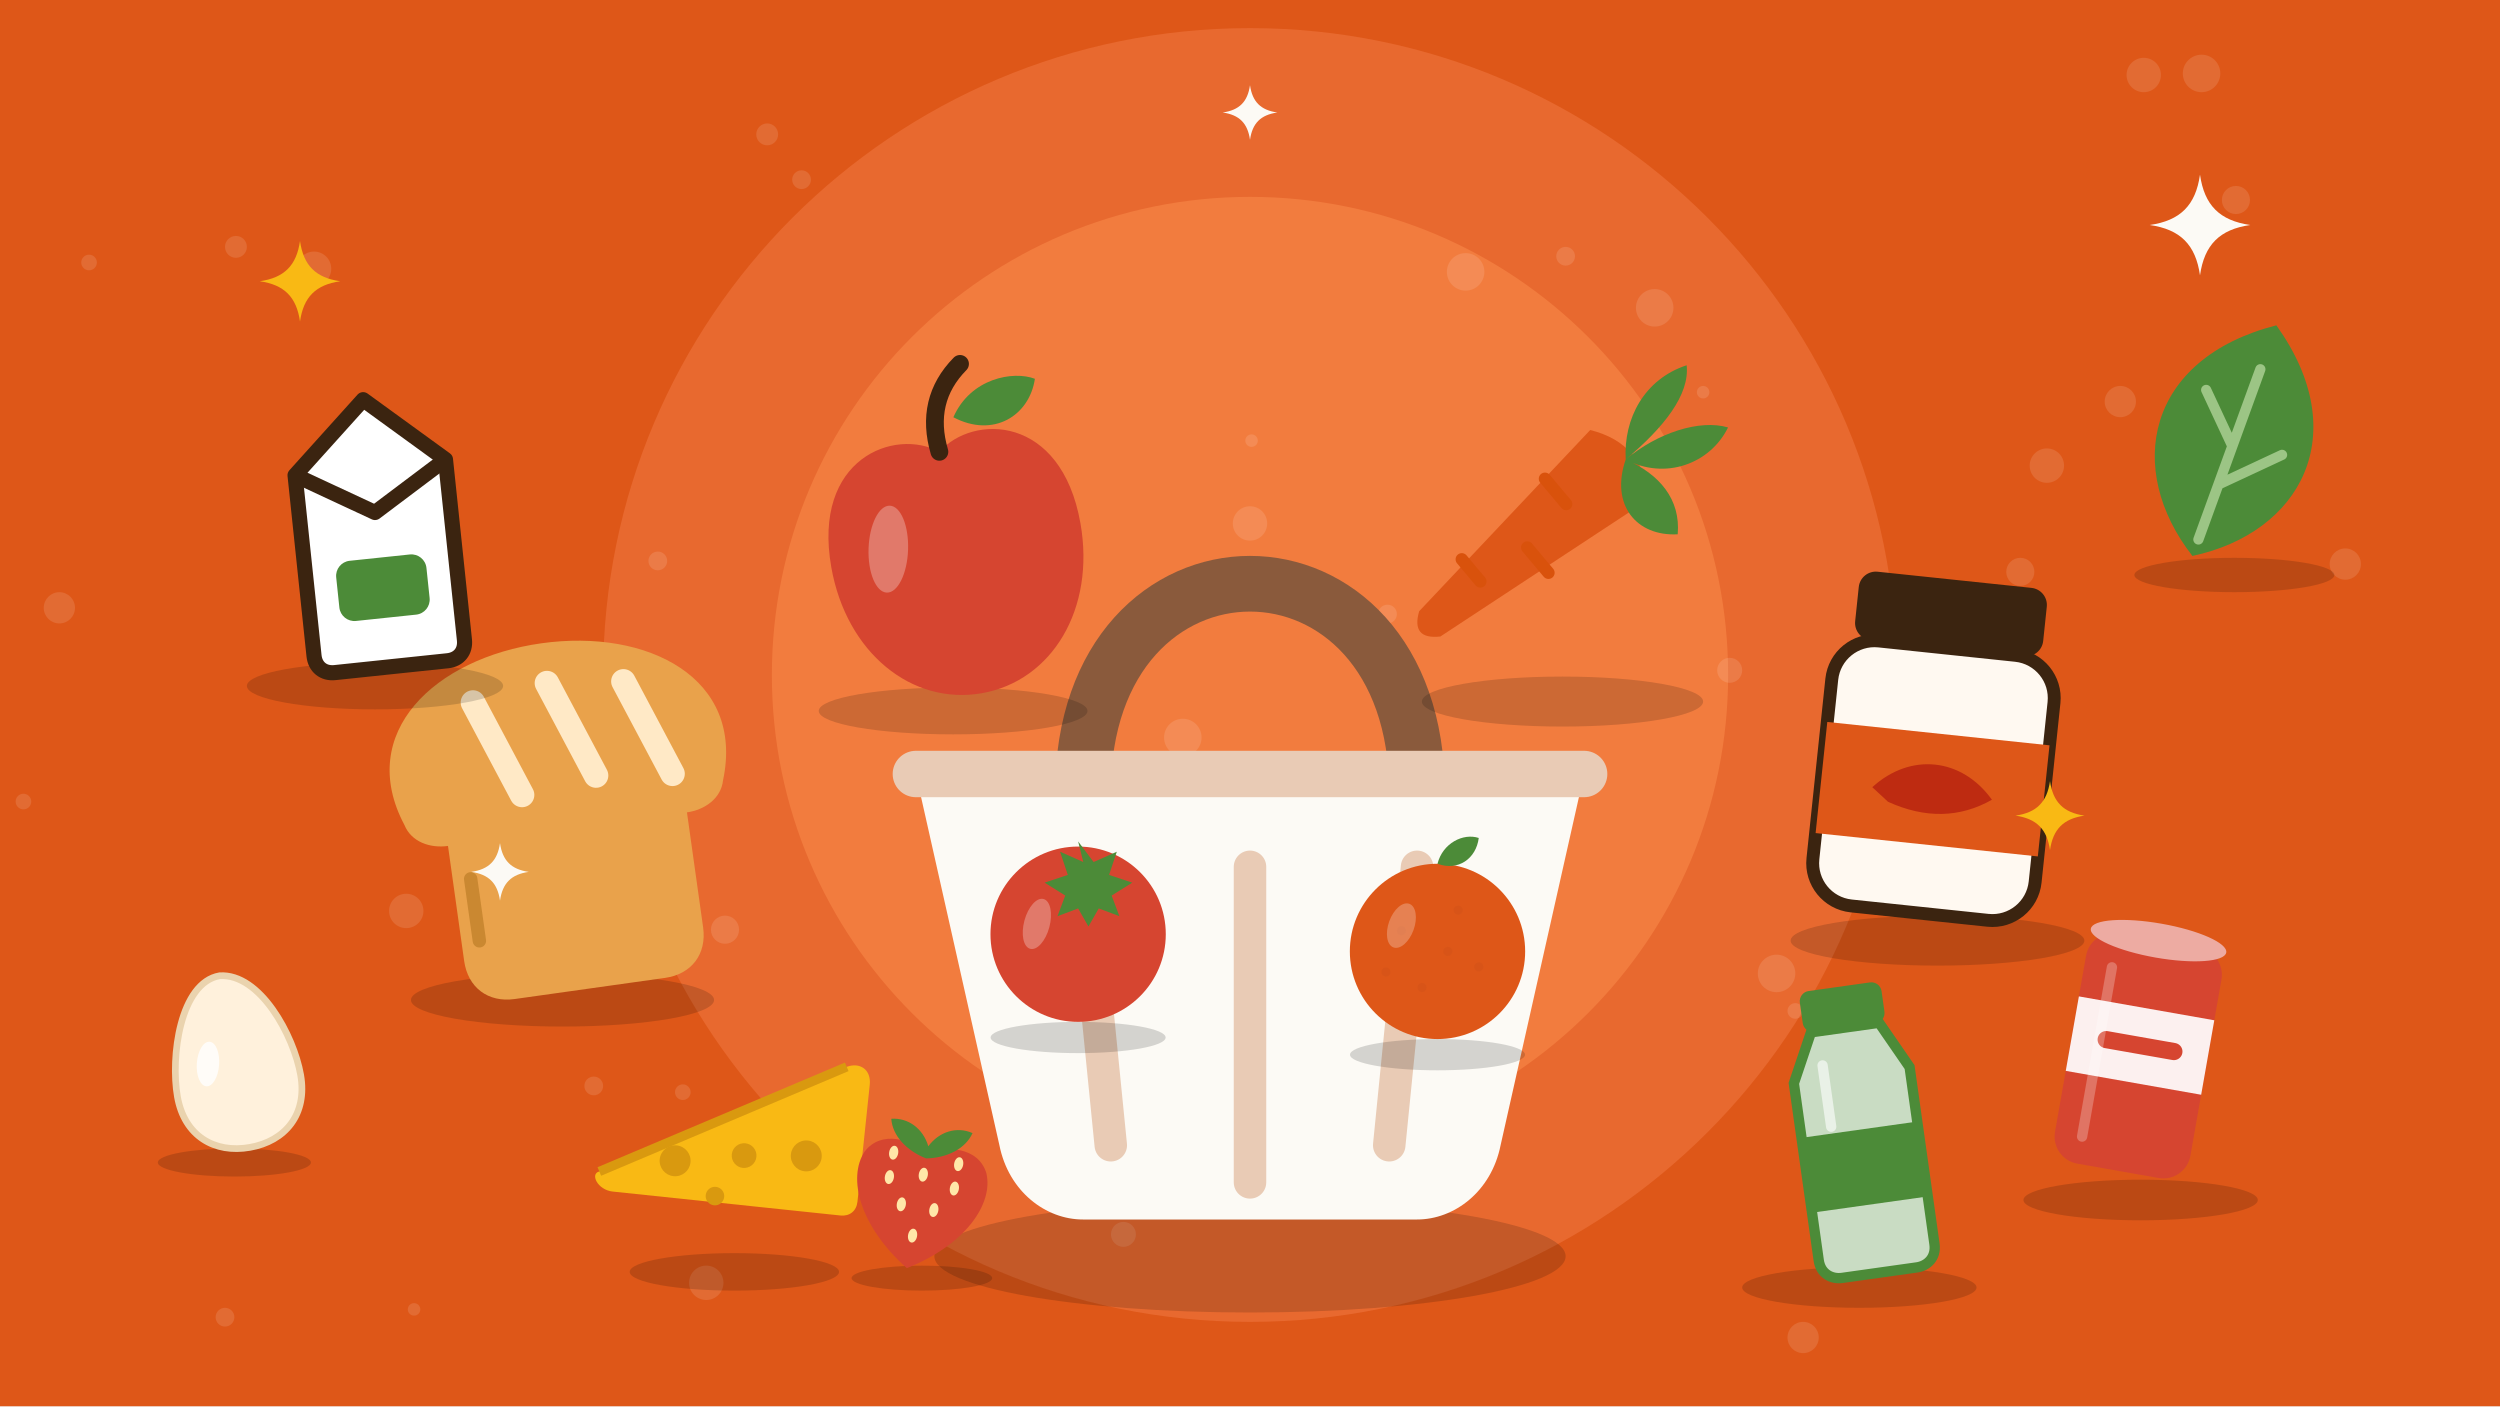
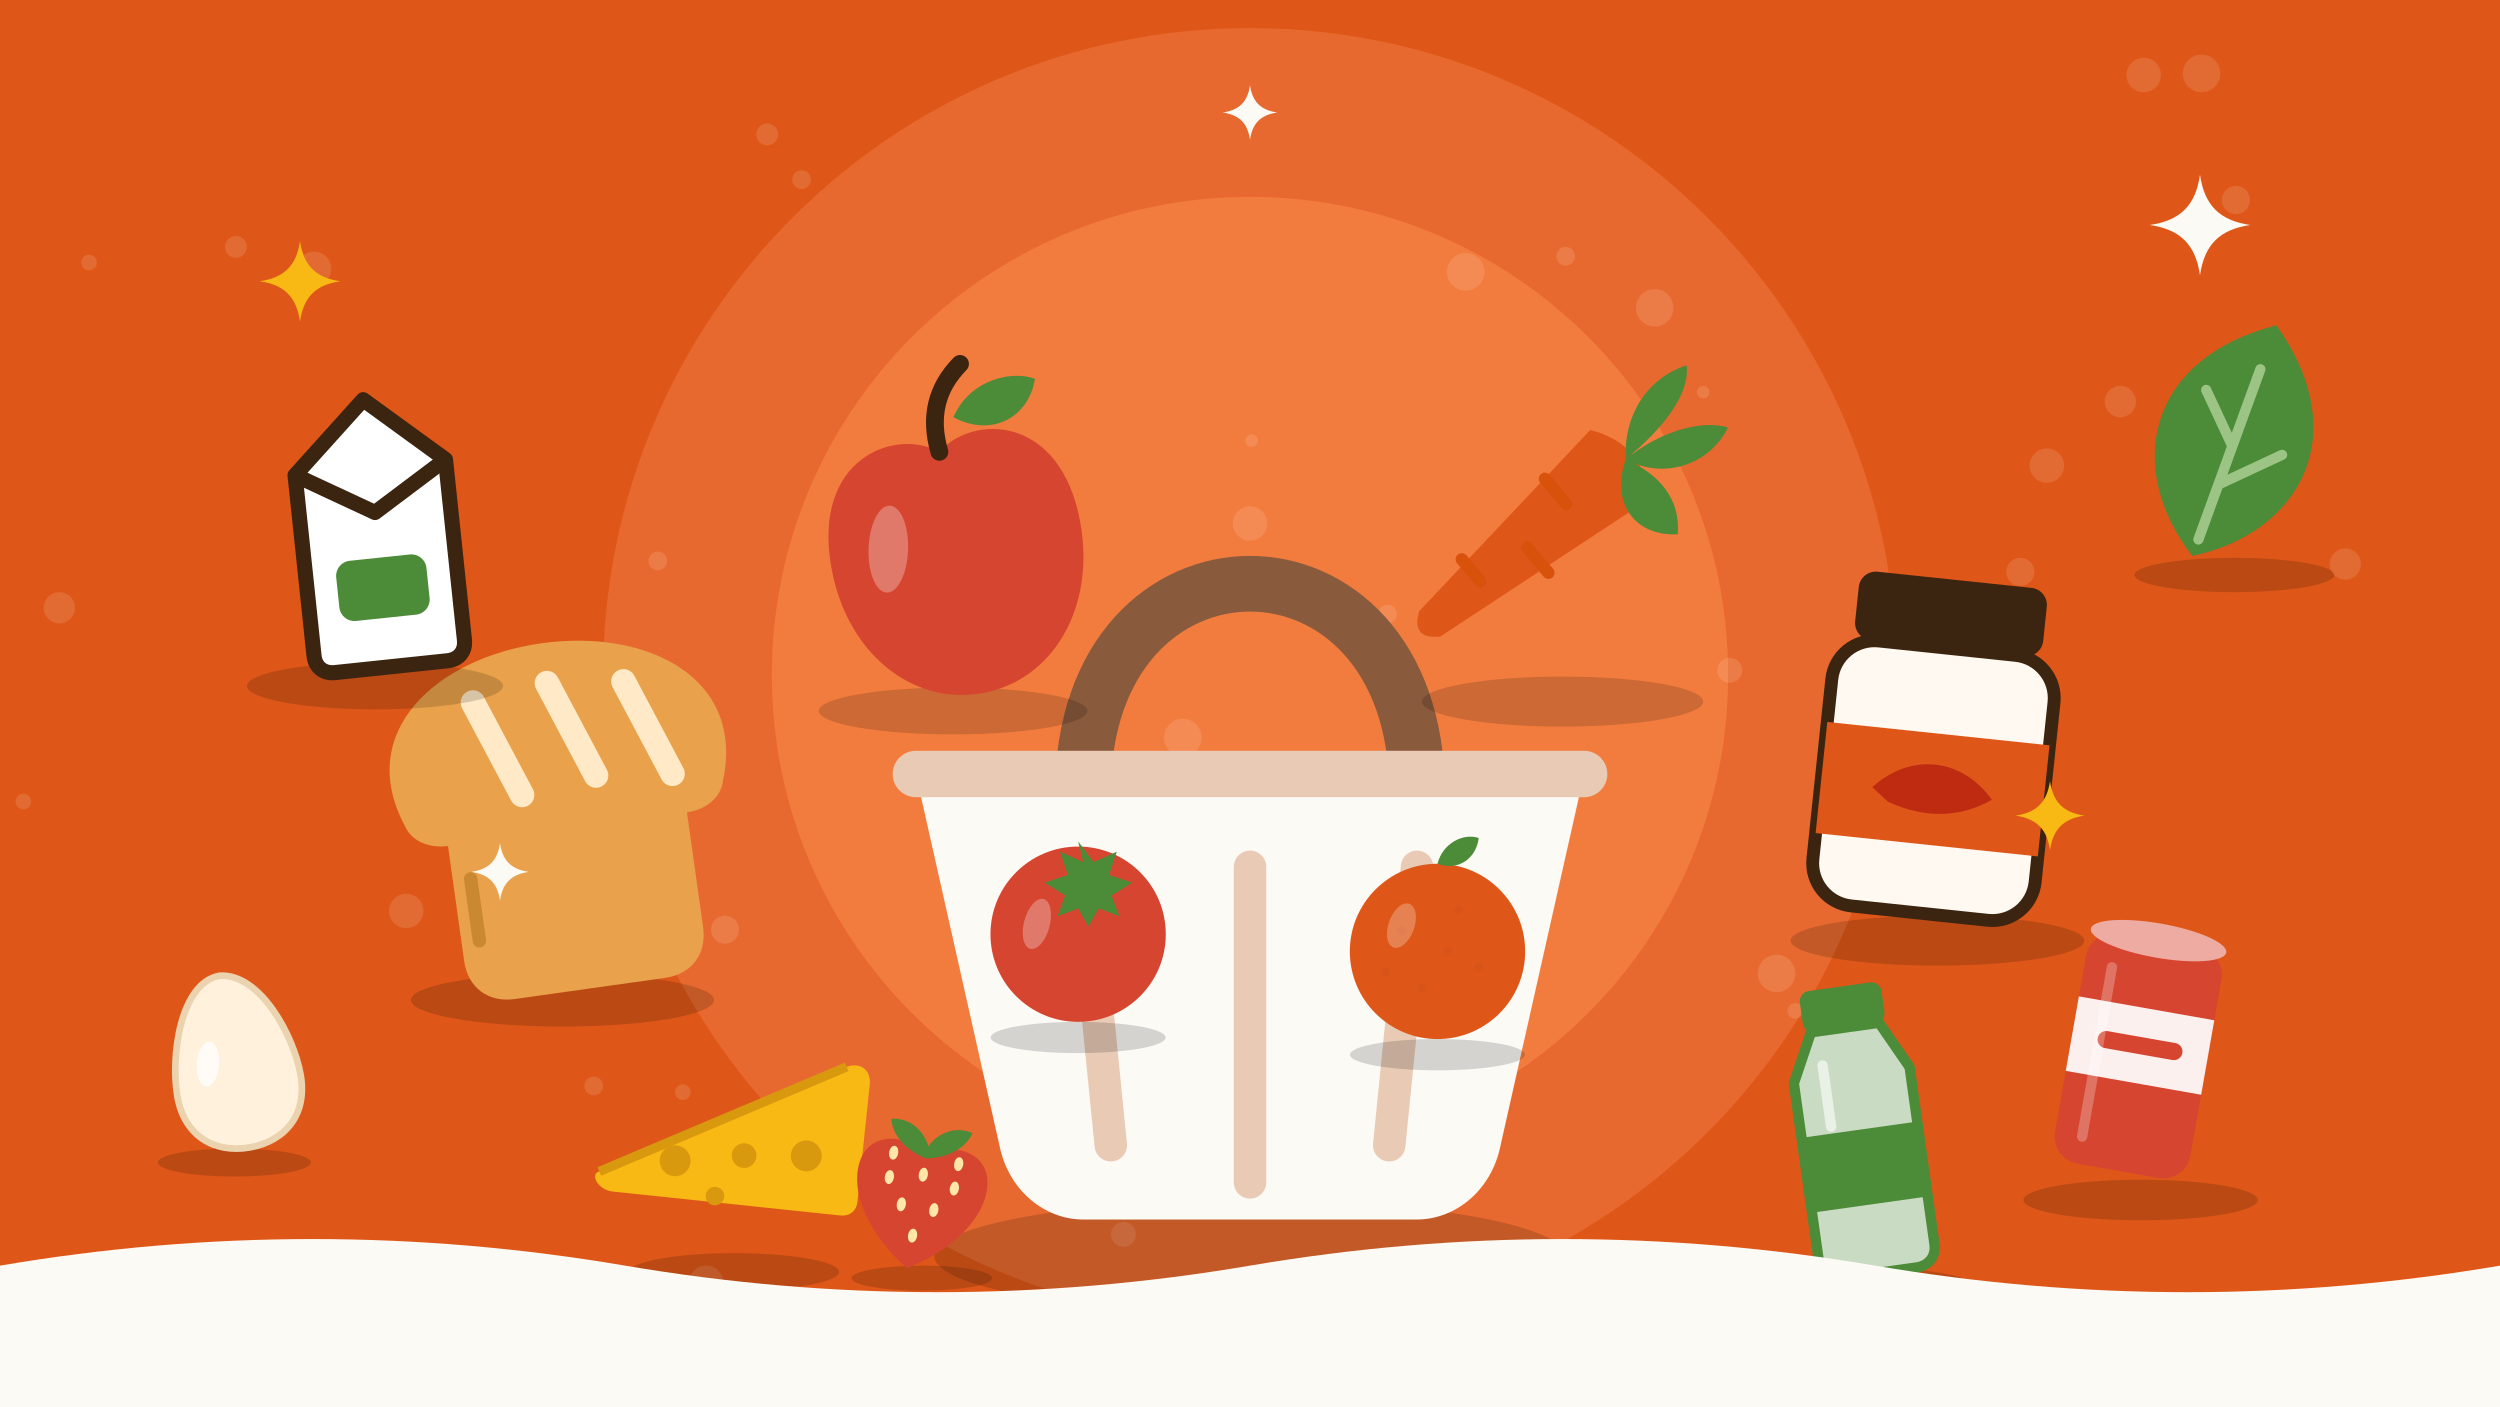
<svg xmlns="http://www.w3.org/2000/svg" viewBox="0 0 1600 900" width="1600" height="900">
  <rect width="1600" height="900" fill="#DE5718" />
  <circle cx="800" cy="432" r="414" fill="#E8692F" />
  <circle cx="800" cy="432" r="306" fill="#F27C3E" />
  <circle cx="347" cy="438" r="10" fill="#fff" opacity="0.12" />
  <circle cx="1310" cy="298" r="11" fill="#fff" opacity="0.12" />
  <circle cx="452" cy="821" r="11" fill="#fff" opacity="0.12" />
  <circle cx="1059" cy="197" r="12" fill="#fff" opacity="0.12" />
  <circle cx="1090" cy="251" r="4" fill="#fff" opacity="0.12" />
  <circle cx="38" cy="389" r="10" fill="#fff" opacity="0.12" />
  <circle cx="151" cy="158" r="7" fill="#fff" opacity="0.12" />
  <circle cx="486" cy="720" r="4" fill="#fff" opacity="0.12" />
  <circle cx="904" cy="766" r="10" fill="#fff" opacity="0.12" />
  <circle cx="1271" cy="462" r="4" fill="#fff" opacity="0.12" />
  <circle cx="683" cy="563" r="11" fill="#fff" opacity="0.12" />
  <circle cx="1431" cy="128" r="9" fill="#fff" opacity="0.12" />
  <circle cx="57" cy="168" r="5" fill="#fff" opacity="0.12" />
  <circle cx="265" cy="838" r="4" fill="#fff" opacity="0.12" />
  <circle cx="938" cy="174" r="12" fill="#fff" opacity="0.12" />
  <circle cx="1501" cy="361" r="10" fill="#fff" opacity="0.12" />
  <circle cx="1002" cy="164" r="6" fill="#fff" opacity="0.12" />
  <circle cx="1372" cy="48" r="11" fill="#fff" opacity="0.12" />
  <circle cx="491" cy="86" r="7" fill="#fff" opacity="0.12" />
  <circle cx="437" cy="699" r="5" fill="#fff" opacity="0.12" />
  <circle cx="260" cy="583" r="11" fill="#fff" opacity="0.12" />
  <circle cx="1154" cy="856" r="10" fill="#fff" opacity="0.12" />
  <circle cx="421" cy="359" r="6" fill="#fff" opacity="0.12" />
  <circle cx="1107" cy="429" r="8" fill="#fff" opacity="0.12" />
  <circle cx="757" cy="472" r="12" fill="#fff" opacity="0.12" />
  <circle cx="800" cy="335" r="11" fill="#fff" opacity="0.12" />
  <circle cx="801" cy="282" r="4" fill="#fff" opacity="0.12" />
  <circle cx="201" cy="172" r="11" fill="#fff" opacity="0.12" />
  <circle cx="15" cy="513" r="5" fill="#fff" opacity="0.12" />
  <circle cx="1137" cy="623" r="12" fill="#fff" opacity="0.12" />
  <circle cx="464" cy="595" r="9" fill="#fff" opacity="0.12" />
  <circle cx="1149" cy="647" r="5" fill="#fff" opacity="0.12" />
  <circle cx="380" cy="695" r="6" fill="#fff" opacity="0.12" />
  <circle cx="1293" cy="366" r="9" fill="#fff" opacity="0.12" />
  <circle cx="719" cy="790" r="8" fill="#fff" opacity="0.12" />
  <circle cx="513" cy="115" r="6" fill="#fff" opacity="0.12" />
  <circle cx="144" cy="843" r="6" fill="#fff" opacity="0.12" />
  <circle cx="888" cy="393" r="6" fill="#fff" opacity="0.12" />
  <circle cx="1409" cy="47" r="12" fill="#fff" opacity="0.12" />
  <circle cx="1357" cy="257" r="10" fill="#fff" opacity="0.12" />
  <ellipse cx="800" cy="804" rx="202" ry="36" fill="#000" opacity=".16" />
  <g transform="translate(800 531) rotate(0) scale(5.940) translate(-50 -50)">
    <path d="M32 46c0-30 36-30 36 0" fill="none" stroke="#8A5A3C" stroke-width="6" stroke-linecap="round" />
    <path d="M14 44h72l-9 40c-1 5-5 8-9 8H32c-4 0-8-3-9-8z" fill="#FCFAF5" />
    <path d="M14 44h72" stroke="#E9CBB5" stroke-width="5" stroke-linecap="round" />
    <path d="M32 54l3 30M50 54v34M68 54l-3 30" stroke="#E9CBB5" stroke-width="3.5" stroke-linecap="round" />
  </g>
  <ellipse cx="610" cy="455" rx="86" ry="15" fill="#000" opacity=".16" />
  <g transform="translate(610 339) rotate(-10) scale(2.530) translate(-50 -50)">
    <path d="M50 30C40 22 18 26 18 54c0 22 14 38 32 38s32-16 32-38C82 26 60 22 50 30z" fill="#D64530" />
    <path d="M50 30c-1-9 2-16 9-21" fill="none" stroke="#3B2410" stroke-width="4.5" stroke-linecap="round" />
    <path d="M55 22c6-9 17-9 22-6-3 9-13 13-22 6z" fill="#4C8B38" />
    <ellipse cx="33" cy="52" rx="5" ry="11" fill="#fff" opacity=".28" transform="rotate(12 33 52)" />
  </g>
  <ellipse cx="1000" cy="449" rx="90" ry="16" fill="#000" opacity=".16" />
  <g transform="translate(1000 328) rotate(18) scale(2.640) translate(-50 -50)">
    <g transform="rotate(32 50 50)">
      <path d="M39 32Q50 24 61 32L54 92Q50 98 46 92Z" fill="#DE5718" />
      <path d="M41 48h8M51 62h8M43 76h7" stroke="#D9520C" stroke-width="3" stroke-linecap="round" />
      <path d="M50 30c-8-6-12-16-8-26 6 4 8 14 8 26zM50 30c0-10 4-20 10-24 4 9 0 20-10 24zM50 30c8-4 16-4 22 2-6 8-16 8-22-2z" fill="#4C8B38" />
    </g>
  </g>
  <ellipse cx="690" cy="664" rx="56" ry="10" fill="#000" opacity=".16" />
  <g transform="translate(690 588) rotate(0) scale(1.650) translate(-50 -50)">
    <circle cx="50" cy="56" r="34" fill="#D64530" />
    <path d="M50 20l6 8 9-4-3 9 9 3-8 5 3 8-8-3-4 7-4-7-8 3 3-8-8-5 9-3-3-9 9 4z" fill="#4C8B38" />
    <ellipse cx="34" cy="52" rx="5" ry="10" fill="#fff" opacity=".28" transform="rotate(15 34 52)" />
  </g>
  <ellipse cx="920" cy="675" rx="56" ry="10" fill="#000" opacity=".16" />
  <g transform="translate(920 599) rotate(0) scale(1.650) translate(-50 -50)">
    <circle cx="50" cy="56" r="34" fill="#DE5718" />
    <circle cx="36" cy="48" r="1.8" fill="#a64112" opacity=".10" />
    <circle cx="58" cy="40" r="1.8" fill="#a64112" opacity=".10" />
    <circle cx="66" cy="62" r="1.8" fill="#a64112" opacity=".10" />
    <circle cx="44" cy="70" r="1.8" fill="#a64112" opacity=".10" />
    <circle cx="30" cy="64" r="1.8" fill="#a64112" opacity=".10" />
    <circle cx="54" cy="56" r="1.8" fill="#a64112" opacity=".10" />
    <path d="M50 22c2-8 10-12 16-10-1 8-8 13-16 10z" fill="#4C8B38" />
    <ellipse cx="36" cy="46" rx="5" ry="9" fill="#fff" opacity=".25" transform="rotate(20 36 46)" />
  </g>
  <ellipse cx="360" cy="640" rx="97" ry="17" fill="#000" opacity=".16" />
  <g transform="translate(360 508) rotate(-8) scale(2.860) translate(-50 -50)">
    <path d="M14 52C6 30 26 16 50 16s44 14 36 36c-1 4-5 6-9 6v26c0 6-4 10-10 10H33c-6 0-10-4-10-10V58c-4 0-8-2-9-6z" fill="#E9A24B" />
    <path d="M33 27l8 22M50 25l8 22M67 27l8 22" stroke="#FFE9C6" stroke-width="5.5" stroke-linecap="round" fill="none" />
    <path d="M27 66v14" stroke="#B57620" stroke-width="3" stroke-linecap="round" opacity=".6" />
  </g>
  <ellipse cx="240" cy="439" rx="82" ry="15" fill="#000" opacity=".16" />
  <g transform="translate(240 328) rotate(-6) scale(2.420) translate(-50 -50)">
    <path d="M30 38L50 20l20 18v48c0 3-2 5-5 5H35c-3 0-5-2-5-5z" fill="#fff" stroke="#3B2410" stroke-width="4" stroke-linejoin="round" />
    <path d="M30 38l20 12 20-12" fill="none" stroke="#3B2410" stroke-width="4" stroke-linejoin="round" />
    <rect x="38" y="62" width="24" height="16" rx="4" fill="#4C8B38" />
  </g>
  <ellipse cx="470" cy="814" rx="67" ry="12" fill="#000" opacity=".16" />
  <g transform="translate(470 723) rotate(6) scale(1.980) translate(-50 -50)">
    <path d="M8 68L84 26c4-2 8 0 8 5v38c0 3-2 5-5 5H13c-5 0-8-5-5-6z" fill="#F9B914" />
    <path d="M8 68L84 26" stroke="#D9990F" stroke-width="3" fill="none" />
    <circle cx="32" cy="62" r="5" fill="#D9990F" />
    <circle cx="54" cy="58" r="4" fill="#D9990F" />
    <circle cx="74" cy="56" r="5" fill="#D9990F" />
    <circle cx="46" cy="72" r="3" fill="#D9990F" />
  </g>
  <ellipse cx="1240" cy="602" rx="94" ry="16" fill="#000" opacity=".16" />
  <g transform="translate(1240 475) rotate(6) scale(2.750) translate(-50 -50)">
    <rect x="28" y="12" width="44" height="16" rx="4" fill="#3B2410" />
    <rect x="24" y="28" width="52" height="62" rx="10" fill="#FFF9F1" stroke="#3B2410" stroke-width="3" />
    <rect x="24" y="48" width="52" height="26" fill="#DE5718" />
    <path d="M36 62c8-9 20-9 28 0-7 5-15 6-24 3z" fill="#BE2B11" />
  </g>
  <ellipse cx="1370" cy="768" rx="75" ry="13" fill="#000" opacity=".16" />
  <g transform="translate(1370 667) rotate(10) scale(2.200) translate(-50 -50)">
    <rect x="30" y="20" width="40" height="68" rx="8" fill="#D64530" />
    <rect x="30" y="40" width="40" height="22" fill="#fff" opacity=".92" />
    <ellipse cx="50" cy="20" rx="20" ry="5" fill="#edaba2" />
    <path d="M40 51h20" stroke="#D64530" stroke-width="5" stroke-linecap="round" />
    <path d="M38 30v50" stroke="#fff" stroke-width="3" opacity=".25" stroke-linecap="round" />
  </g>
  <ellipse cx="1190" cy="824" rx="75" ry="13" fill="#000" opacity=".16" />
  <g transform="translate(1190 723) rotate(-8) scale(2.200) translate(-50 -50)">
    <rect x="38" y="8" width="24" height="12" rx="3" fill="#4C8B38" />
    <path d="M40 20h20l7 14v52c0 4-3 6-6 6H39c-3 0-6-2-6-6V34z" fill="#c9dcc3" stroke="#4C8B38" stroke-width="3" />
    <rect x="33" y="50" width="34" height="22" fill="#4C8B38" />
    <path d="M42 30v18" stroke="#fff" stroke-width="3" opacity=".6" stroke-linecap="round" />
  </g>
  <ellipse cx="150" cy="744" rx="49" ry="9" fill="#000" opacity=".16" />
  <g transform="translate(150 678) rotate(-10) scale(1.430) translate(-50 -50)">
    <path d="M50 12C32 12 22 44 22 62c0 18 12 28 28 28s28-10 28-28C78 44 68 14 50 12z" fill="#FFF1DC" stroke="#EAD3AE" stroke-width="3" />
    <ellipse cx="38" cy="50" rx="5" ry="10" fill="#fff" opacity=".8" transform="rotate(14 38 50)" />
  </g>
  <ellipse cx="1430" cy="368" rx="64" ry="11" fill="#000" opacity=".16" />
  <g transform="translate(1430 282) rotate(20) scale(1.870) translate(-50 -50)">
    <path d="M50 92C18 72 12 34 50 8c38 26 32 64 0 84z" fill="#4C8B38" />
    <path d="M50 86V24M50 52l-15-15M50 66l17-17" stroke="#9CC585" stroke-width="3.5" fill="none" stroke-linecap="round" />
  </g>
  <ellipse cx="590" cy="818" rx="45" ry="8" fill="#000" opacity=".16" />
  <g transform="translate(590 757) rotate(10) scale(1.320) translate(-50 -50)">
    <path d="M50 92C24 76 14 54 20 40c6-12 22-10 30-4 8-6 24-8 30 4 6 14-4 36-30 52z" fill="#D64530" />
    <ellipse cx="34" cy="50" rx="2.2" ry="3.4" fill="#FFE7A8" />
    <ellipse cx="50" cy="46" rx="2.2" ry="3.4" fill="#FFE7A8" />
    <ellipse cx="66" cy="50" rx="2.2" ry="3.4" fill="#FFE7A8" />
    <ellipse cx="42" cy="62" rx="2.2" ry="3.4" fill="#FFE7A8" />
    <ellipse cx="58" cy="62" rx="2.2" ry="3.4" fill="#FFE7A8" />
    <ellipse cx="50" cy="76" rx="2.2" ry="3.4" fill="#FFE7A8" />
    <ellipse cx="34" cy="38" rx="2.2" ry="3.4" fill="#FFE7A8" />
    <ellipse cx="66" cy="38" rx="2.2" ry="3.4" fill="#FFE7A8" />
    <path d="M50 38c-10-2-18-8-20-16 8-2 16 2 20 10 4-8 12-12 20-10-2 8-10 14-20 16z" fill="#4C8B38" />
  </g>
  <g transform="translate(192.0 180.0) rotate(0) scale(0.560) translate(-50 -50)">
    <path d="M50 4C54 32 68 46 96 50 68 54 54 68 50 96 46 68 32 54 4 50 32 46 46 32 50 4z" fill="#F9B914" />
  </g>
  <g transform="translate(1408.0 144.0) rotate(0) scale(0.700) translate(-50 -50)">
    <path d="M50 4C54 32 68 46 96 50 68 54 54 68 50 96 46 68 32 54 4 50 32 46 46 32 50 4z" fill="#FCFAF5" />
  </g>
  <g transform="translate(320.0 558.0) rotate(0) scale(0.400) translate(-50 -50)">
    <path d="M50 4C54 32 68 46 96 50 68 54 54 68 50 96 46 68 32 54 4 50 32 46 46 32 50 4z" fill="#FCFAF5" />
  </g>
  <g transform="translate(1312.0 522.0) rotate(0) scale(0.480) translate(-50 -50)">
    <path d="M50 4C54 32 68 46 96 50 68 54 54 68 50 96 46 68 32 54 4 50 32 46 46 32 50 4z" fill="#F9B914" />
  </g>
  <g transform="translate(800.0 72.0) rotate(0) scale(0.380) translate(-50 -50)">
    <path d="M50 4C54 32 68 46 96 50 68 54 54 68 50 96 46 68 32 54 4 50 32 46 46 32 50 4z" fill="#FCFAF5" />
  </g>
+   <path d="M0 810 Q200 776 400 810 T800 810 T1200 810 T1600 810 V1210 H0Z" fill="#FCFAF5" />
</svg>
